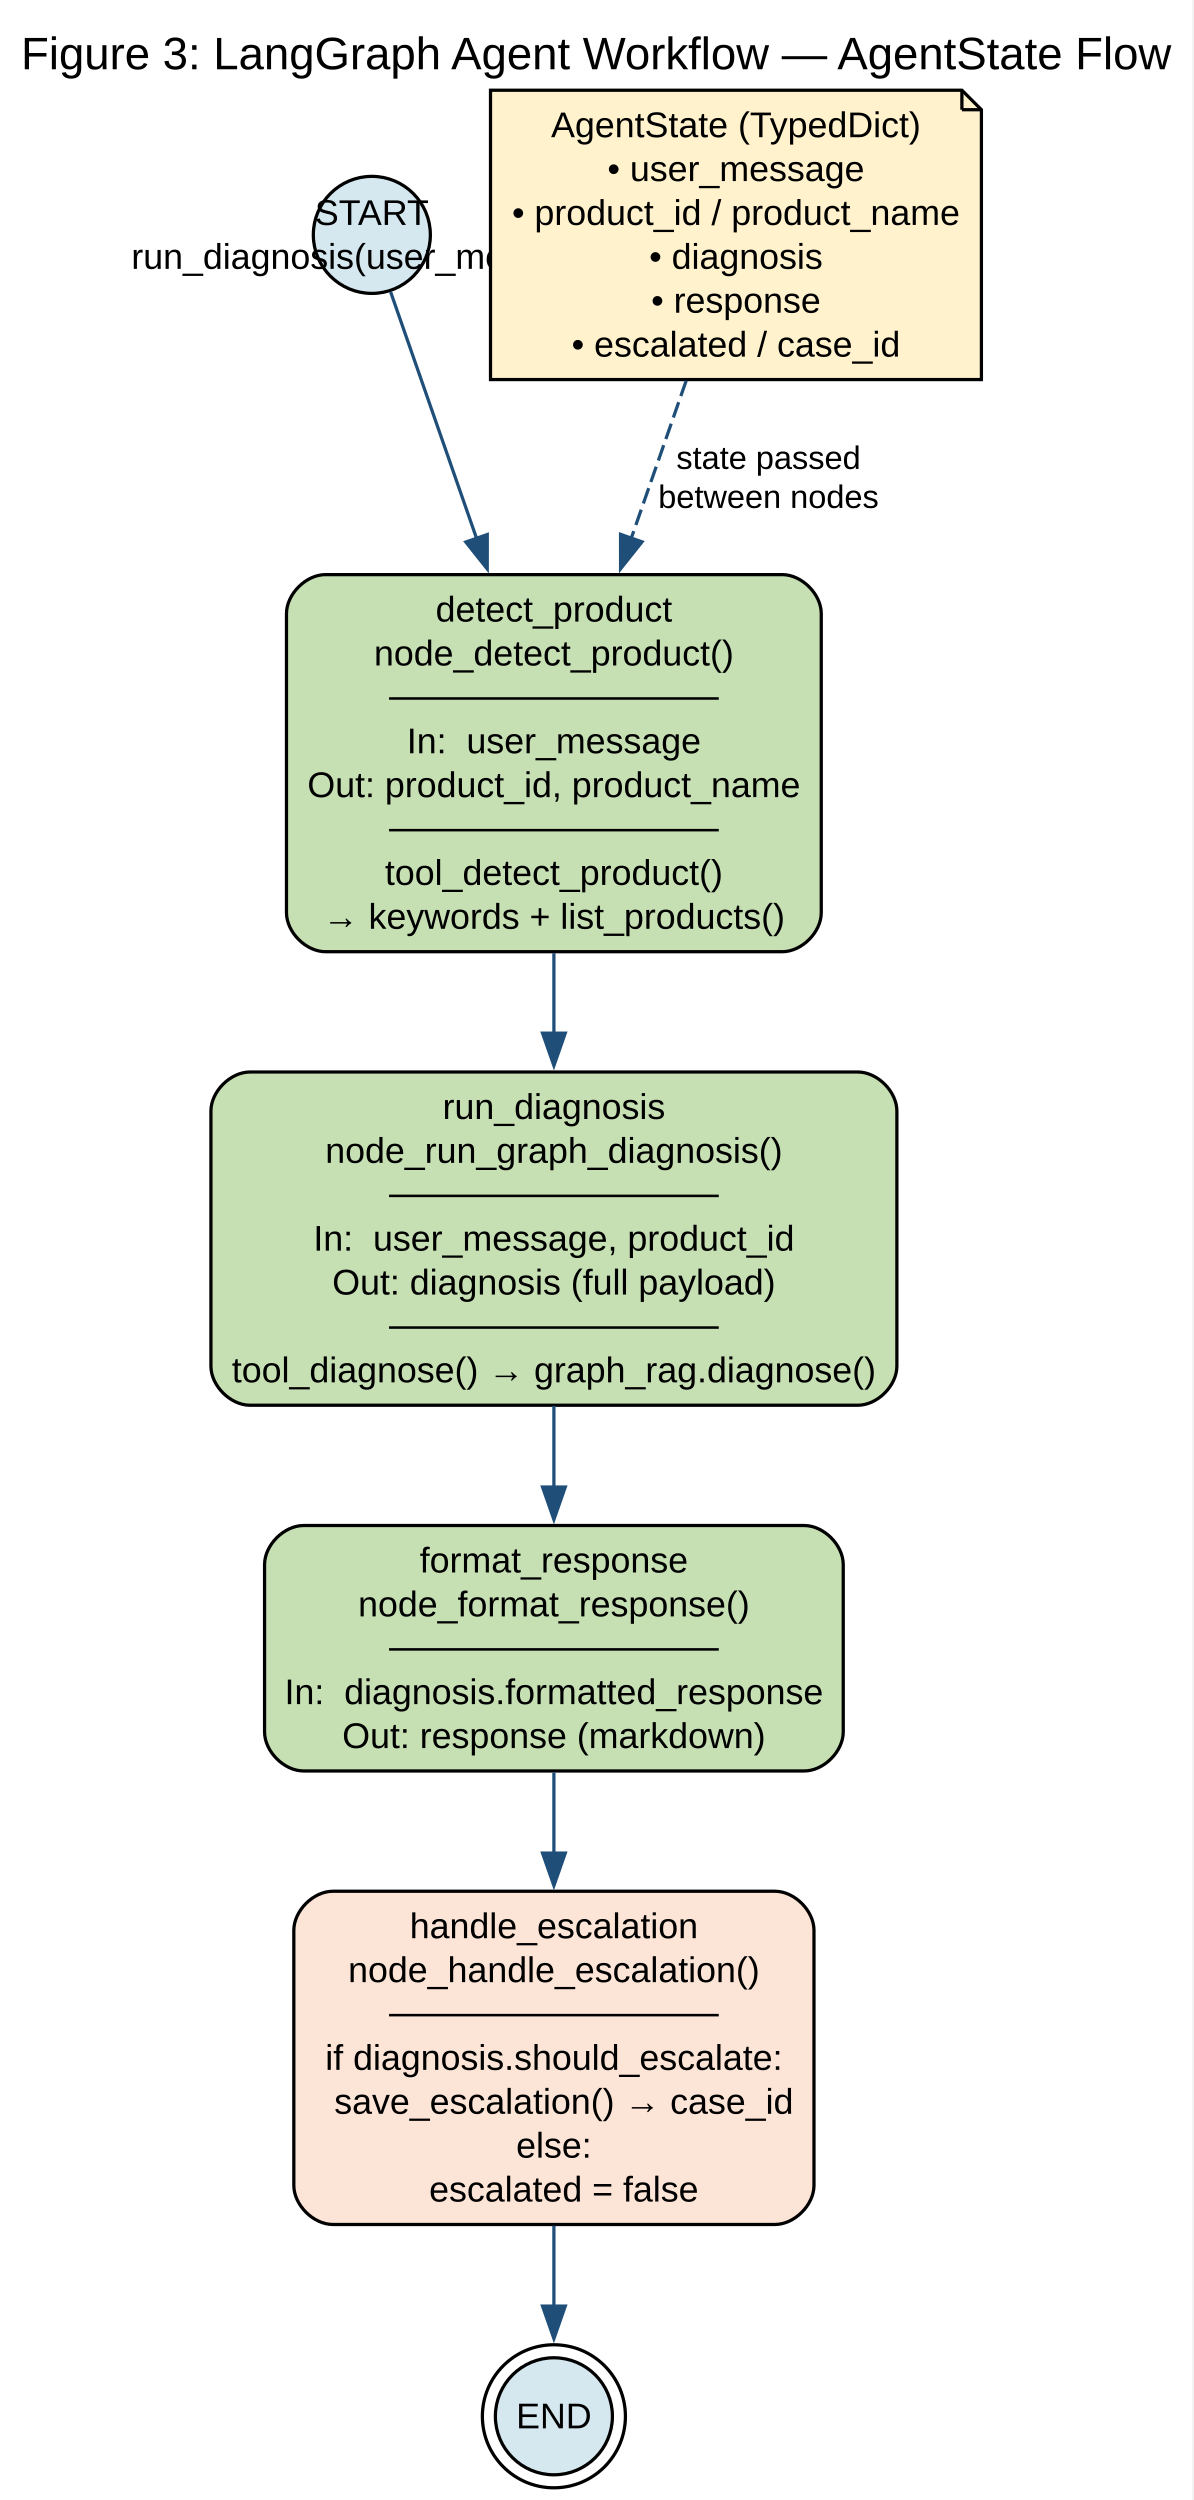
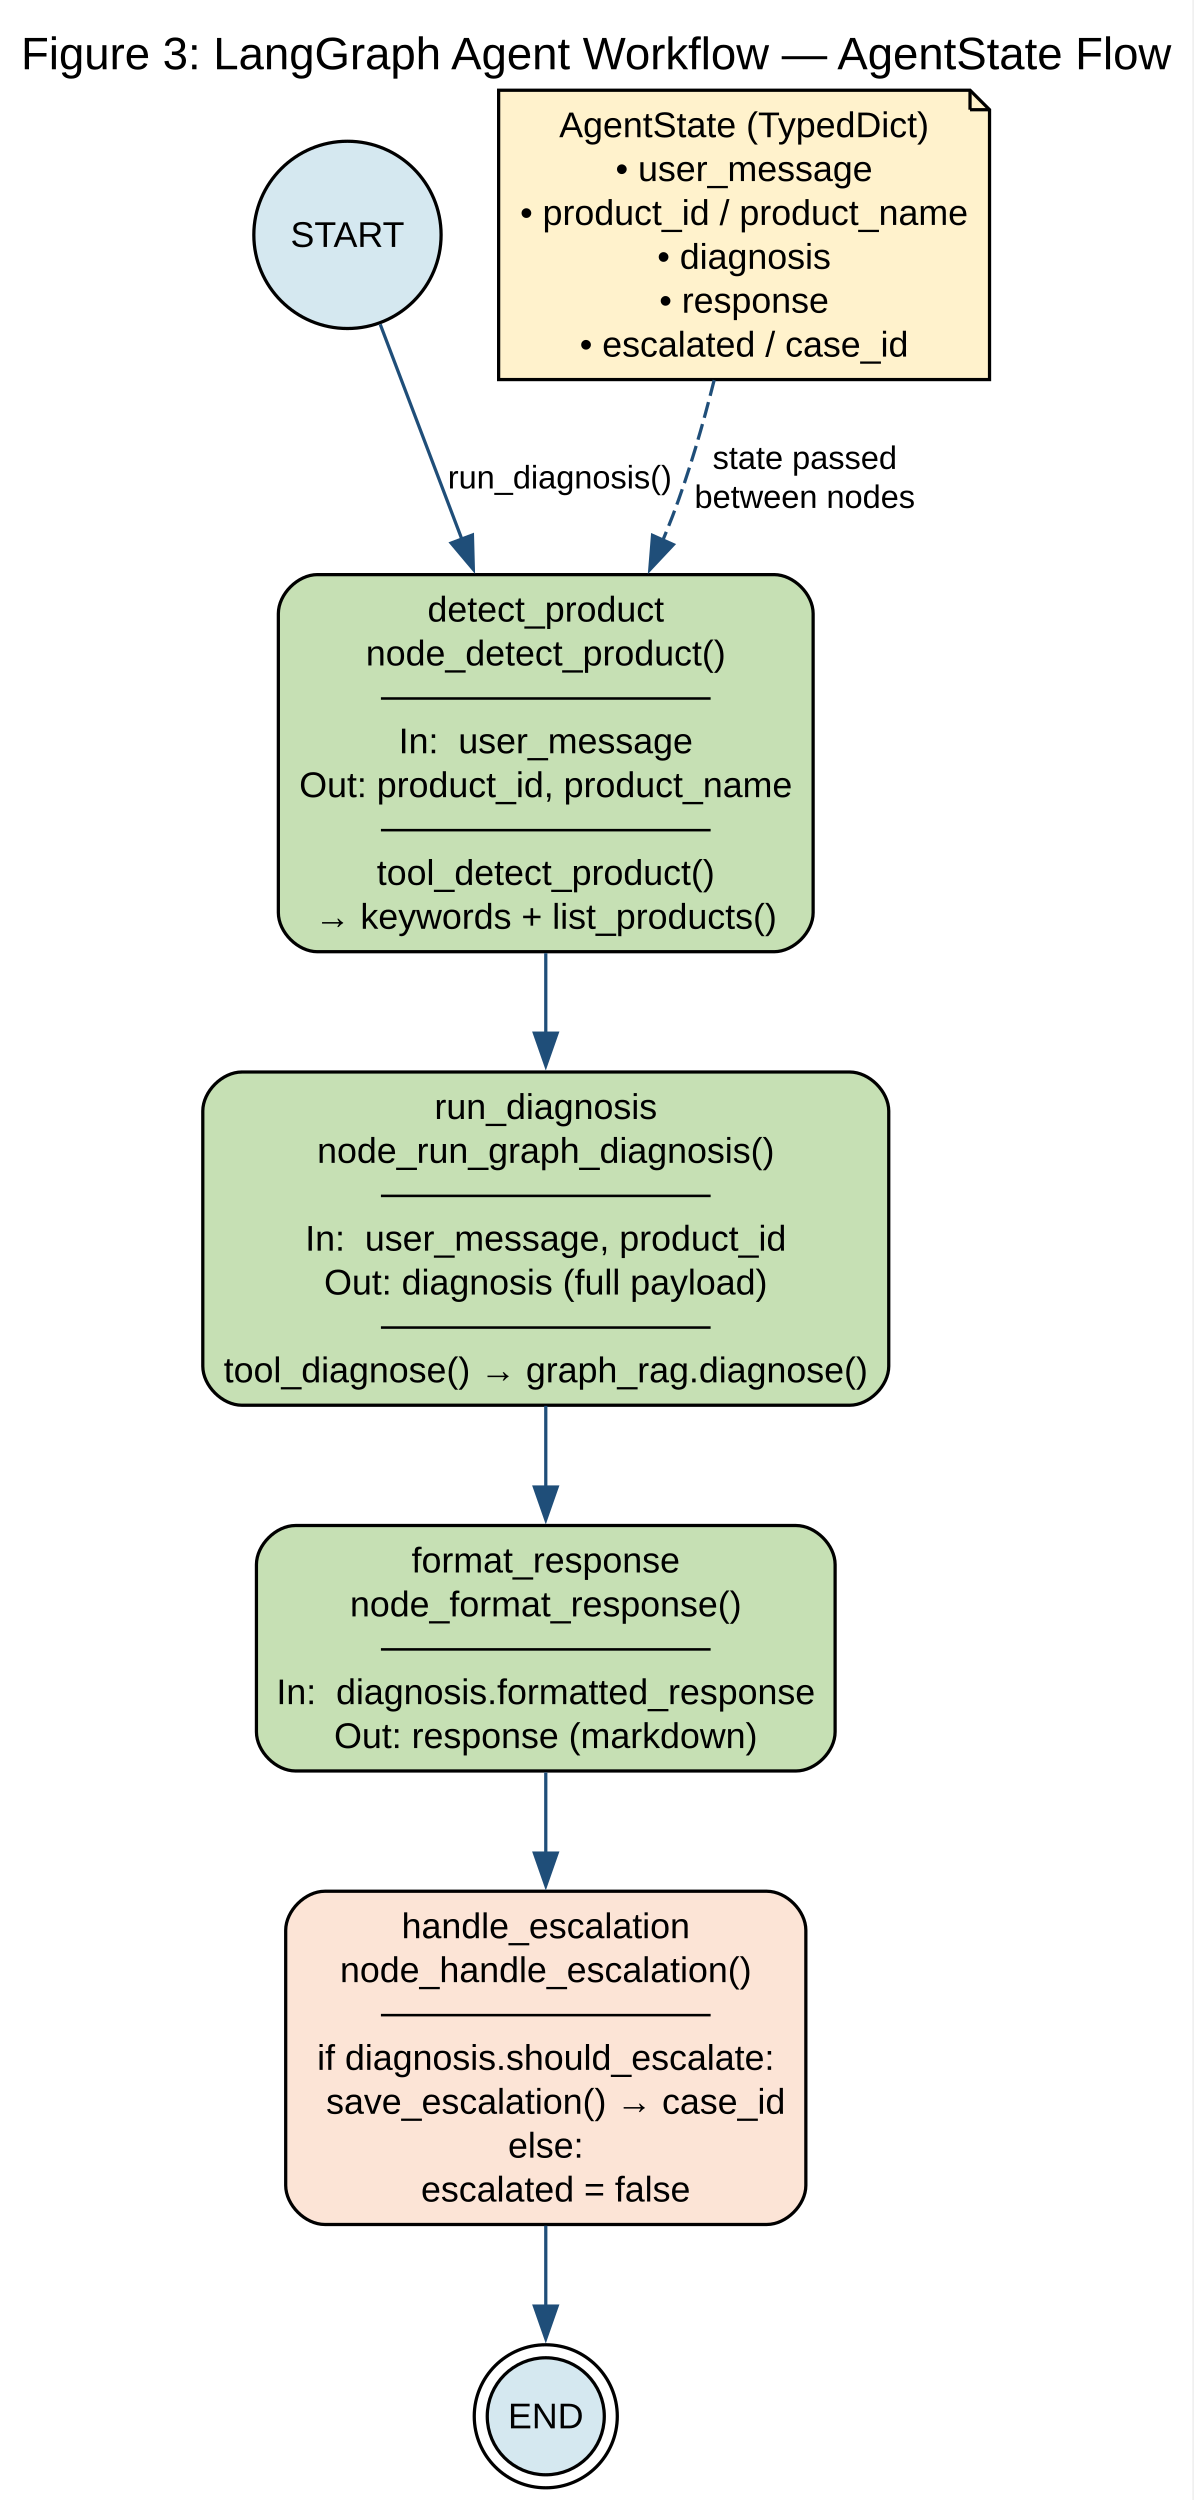
<svg xmlns="http://www.w3.org/2000/svg" width="367pt" height="769pt" viewBox="0.00 0.00 367.00 769.00">
  <g id="graph0" class="graph" transform="scale(1 1) rotate(0) translate(4 765.25)">
    <polygon fill="white" stroke="none" points="-4,4 -4,-765.25 362.75,-765.25 362.75,4 -4,4" />
    <text xml:space="preserve" text-anchor="middle" x="179.38" y="-743.95" font-family="Arial" font-size="14.00">Figure 3: LangGraph Agent Workflow — AgentState Flow</text>
    <g id="node1" class="node">
-       <ellipse fill="#d5e8f0" stroke="black" cx="110.38" cy="-693" rx="18" ry="18" />
-       <text xml:space="preserve" text-anchor="middle" x="110.38" y="-696.05" font-family="Arial" font-size="11.00">START</text>
-       <text xml:space="preserve" text-anchor="middle" x="110.38" y="-682.55" font-family="Arial" font-size="11.00">run_diagnosis(user_message)</text>
+       <ellipse fill="#d5e8f0" stroke="black" cx="102.88" cy="-693" rx="28.8" ry="28.8" />
+       <text xml:space="preserve" text-anchor="middle" x="102.88" y="-689.3" font-family="Arial" font-size="11.00">START</text>
    </g>
    <g id="node2" class="node">
-       <path fill="#c6e0b4" stroke="black" d="M236.62,-588.5C236.62,-588.5 96.12,-588.5 96.12,-588.5 90.12,-588.5 84.12,-582.5 84.12,-576.5 84.12,-576.5 84.12,-484.5 84.12,-484.5 84.12,-478.5 90.12,-472.5 96.12,-472.5 96.12,-472.5 236.62,-472.5 236.62,-472.5 242.62,-472.5 248.62,-478.5 248.62,-484.5 248.62,-484.5 248.62,-576.5 248.62,-576.5 248.62,-582.5 242.62,-588.5 236.62,-588.5" />
-       <text xml:space="preserve" text-anchor="middle" x="166.38" y="-574.05" font-family="Arial" font-size="11.00">detect_product</text>
-       <text xml:space="preserve" text-anchor="middle" x="166.38" y="-560.55" font-family="Arial" font-size="11.00">node_detect_product()</text>
-       <text xml:space="preserve" text-anchor="middle" x="166.38" y="-547.05" font-family="Arial" font-size="11.00">─────────────</text>
-       <text xml:space="preserve" text-anchor="middle" x="166.38" y="-533.55" font-family="Arial" font-size="11.00">In:  user_message</text>
-       <text xml:space="preserve" text-anchor="middle" x="166.38" y="-520.05" font-family="Arial" font-size="11.00">Out: product_id, product_name</text>
-       <text xml:space="preserve" text-anchor="middle" x="166.38" y="-506.55" font-family="Arial" font-size="11.00">─────────────</text>
-       <text xml:space="preserve" text-anchor="middle" x="166.38" y="-493.05" font-family="Arial" font-size="11.00">tool_detect_product()</text>
-       <text xml:space="preserve" text-anchor="middle" x="166.38" y="-479.55" font-family="Arial" font-size="11.00">→ keywords + list_products()</text>
+       <path fill="#c6e0b4" stroke="black" d="M234.12,-588.5C234.12,-588.5 93.62,-588.5 93.62,-588.5 87.62,-588.5 81.62,-582.5 81.62,-576.5 81.62,-576.5 81.62,-484.5 81.62,-484.5 81.62,-478.5 87.62,-472.5 93.62,-472.5 93.62,-472.5 234.12,-472.5 234.12,-472.5 240.12,-472.5 246.12,-478.5 246.12,-484.5 246.12,-484.5 246.12,-576.5 246.12,-576.5 246.12,-582.5 240.12,-588.5 234.12,-588.5" />
+       <text xml:space="preserve" text-anchor="middle" x="163.88" y="-574.05" font-family="Arial" font-size="11.00">detect_product</text>
+       <text xml:space="preserve" text-anchor="middle" x="163.88" y="-560.55" font-family="Arial" font-size="11.00">node_detect_product()</text>
+       <text xml:space="preserve" text-anchor="middle" x="163.88" y="-547.05" font-family="Arial" font-size="11.00">─────────────</text>
+       <text xml:space="preserve" text-anchor="middle" x="163.88" y="-533.55" font-family="Arial" font-size="11.00">In:  user_message</text>
+       <text xml:space="preserve" text-anchor="middle" x="163.88" y="-520.05" font-family="Arial" font-size="11.00">Out: product_id, product_name</text>
+       <text xml:space="preserve" text-anchor="middle" x="163.88" y="-506.55" font-family="Arial" font-size="11.00">─────────────</text>
+       <text xml:space="preserve" text-anchor="middle" x="163.88" y="-493.05" font-family="Arial" font-size="11.00">tool_detect_product()</text>
+       <text xml:space="preserve" text-anchor="middle" x="163.88" y="-479.55" font-family="Arial" font-size="11.00">→ keywords + list_products()</text>
    </g>
    <g id="edge1" class="edge">
-       <path fill="none" stroke="#1f4e79" d="M116.16,-675.43C122.45,-657.39 132.93,-627.37 142.68,-599.4" />
-       <polygon fill="#1f4e79" stroke="#1f4e79" points="145.89,-600.83 145.88,-590.24 139.28,-598.53 145.89,-600.83" />
+       <path fill="none" stroke="#1f4e79" d="M112.95,-665.5C119.81,-647.43 129.24,-622.64 138.11,-599.28" />
+       <polygon fill="#1f4e79" stroke="#1f4e79" points="141.32,-600.69 141.6,-590.1 134.78,-598.21 141.32,-600.69" />
+       <text xml:space="preserve" text-anchor="middle" x="168.2" y="-615" font-family="Arial" font-size="10.00">run_diagnosis()</text>
    </g>
    <g id="node3" class="node">
-       <path fill="#c6e0b4" stroke="black" d="M259.88,-435.5C259.88,-435.5 72.88,-435.5 72.88,-435.5 66.87,-435.5 60.88,-429.5 60.88,-423.5 60.88,-423.5 60.88,-345 60.88,-345 60.88,-339 66.88,-333 72.88,-333 72.88,-333 259.88,-333 259.88,-333 265.88,-333 271.88,-339 271.88,-345 271.88,-345 271.88,-423.5 271.88,-423.5 271.88,-429.5 265.88,-435.5 259.88,-435.5" />
-       <text xml:space="preserve" text-anchor="middle" x="166.38" y="-421.05" font-family="Arial" font-size="11.00">run_diagnosis</text>
-       <text xml:space="preserve" text-anchor="middle" x="166.38" y="-407.55" font-family="Arial" font-size="11.00">node_run_graph_diagnosis()</text>
-       <text xml:space="preserve" text-anchor="middle" x="166.38" y="-394.05" font-family="Arial" font-size="11.00">─────────────</text>
-       <text xml:space="preserve" text-anchor="middle" x="166.38" y="-380.55" font-family="Arial" font-size="11.00">In:  user_message, product_id</text>
-       <text xml:space="preserve" text-anchor="middle" x="166.38" y="-367.05" font-family="Arial" font-size="11.00">Out: diagnosis (full payload)</text>
-       <text xml:space="preserve" text-anchor="middle" x="166.38" y="-353.55" font-family="Arial" font-size="11.00">─────────────</text>
-       <text xml:space="preserve" text-anchor="middle" x="166.38" y="-340.05" font-family="Arial" font-size="11.00">tool_diagnose() → graph_rag.diagnose()</text>
+       <path fill="#c6e0b4" stroke="black" d="M257.38,-435.5C257.38,-435.5 70.38,-435.5 70.38,-435.5 64.37,-435.5 58.38,-429.5 58.38,-423.5 58.38,-423.5 58.38,-345 58.38,-345 58.38,-339 64.38,-333 70.38,-333 70.38,-333 257.38,-333 257.38,-333 263.38,-333 269.38,-339 269.38,-345 269.38,-345 269.38,-423.5 269.38,-423.5 269.38,-429.5 263.38,-435.5 257.38,-435.5" />
+       <text xml:space="preserve" text-anchor="middle" x="163.88" y="-421.05" font-family="Arial" font-size="11.00">run_diagnosis</text>
+       <text xml:space="preserve" text-anchor="middle" x="163.88" y="-407.55" font-family="Arial" font-size="11.00">node_run_graph_diagnosis()</text>
+       <text xml:space="preserve" text-anchor="middle" x="163.88" y="-394.05" font-family="Arial" font-size="11.00">─────────────</text>
+       <text xml:space="preserve" text-anchor="middle" x="163.88" y="-380.55" font-family="Arial" font-size="11.00">In:  user_message, product_id</text>
+       <text xml:space="preserve" text-anchor="middle" x="163.88" y="-367.05" font-family="Arial" font-size="11.00">Out: diagnosis (full payload)</text>
+       <text xml:space="preserve" text-anchor="middle" x="163.88" y="-353.55" font-family="Arial" font-size="11.00">─────────────</text>
+       <text xml:space="preserve" text-anchor="middle" x="163.88" y="-340.05" font-family="Arial" font-size="11.00">tool_diagnose() → graph_rag.diagnose()</text>
    </g>
    <g id="edge2" class="edge">
-       <path fill="none" stroke="#1f4e79" d="M166.38,-472.07C166.38,-463.96 166.38,-455.58 166.38,-447.38" />
-       <polygon fill="#1f4e79" stroke="#1f4e79" points="169.88,-447.46 166.38,-437.46 162.88,-447.46 169.88,-447.46" />
+       <path fill="none" stroke="#1f4e79" d="M163.88,-472.07C163.88,-463.96 163.88,-455.58 163.88,-447.38" />
+       <polygon fill="#1f4e79" stroke="#1f4e79" points="167.38,-447.46 163.88,-437.46 160.38,-447.46 167.38,-447.46" />
    </g>
    <g id="node4" class="node">
-       <path fill="#c6e0b4" stroke="black" d="M243.38,-296C243.38,-296 89.37,-296 89.37,-296 83.38,-296 77.38,-290 77.38,-284 77.38,-284 77.38,-232.5 77.38,-232.5 77.38,-226.5 83.38,-220.5 89.38,-220.5 89.38,-220.5 243.38,-220.5 243.38,-220.5 249.38,-220.5 255.38,-226.5 255.38,-232.5 255.38,-232.5 255.38,-284 255.38,-284 255.38,-290 249.38,-296 243.38,-296" />
-       <text xml:space="preserve" text-anchor="middle" x="166.38" y="-281.55" font-family="Arial" font-size="11.00">format_response</text>
-       <text xml:space="preserve" text-anchor="middle" x="166.38" y="-268.05" font-family="Arial" font-size="11.00">node_format_response()</text>
-       <text xml:space="preserve" text-anchor="middle" x="166.38" y="-254.55" font-family="Arial" font-size="11.00">─────────────</text>
-       <text xml:space="preserve" text-anchor="middle" x="166.38" y="-241.05" font-family="Arial" font-size="11.00">In:  diagnosis.formatted_response</text>
-       <text xml:space="preserve" text-anchor="middle" x="166.38" y="-227.55" font-family="Arial" font-size="11.00">Out: response (markdown)</text>
+       <path fill="#c6e0b4" stroke="black" d="M240.88,-296C240.88,-296 86.87,-296 86.87,-296 80.88,-296 74.88,-290 74.88,-284 74.88,-284 74.88,-232.5 74.88,-232.5 74.88,-226.5 80.88,-220.5 86.88,-220.5 86.88,-220.5 240.88,-220.5 240.88,-220.5 246.88,-220.5 252.88,-226.5 252.88,-232.5 252.88,-232.5 252.88,-284 252.88,-284 252.88,-290 246.88,-296 240.88,-296" />
+       <text xml:space="preserve" text-anchor="middle" x="163.88" y="-281.55" font-family="Arial" font-size="11.00">format_response</text>
+       <text xml:space="preserve" text-anchor="middle" x="163.88" y="-268.05" font-family="Arial" font-size="11.00">node_format_response()</text>
+       <text xml:space="preserve" text-anchor="middle" x="163.88" y="-254.55" font-family="Arial" font-size="11.00">─────────────</text>
+       <text xml:space="preserve" text-anchor="middle" x="163.88" y="-241.05" font-family="Arial" font-size="11.00">In:  diagnosis.formatted_response</text>
+       <text xml:space="preserve" text-anchor="middle" x="163.88" y="-227.55" font-family="Arial" font-size="11.00">Out: response (markdown)</text>
    </g>
    <g id="edge3" class="edge">
-       <path fill="none" stroke="#1f4e79" d="M166.38,-332.81C166.38,-324.52 166.38,-315.94 166.38,-307.69" />
-       <polygon fill="#1f4e79" stroke="#1f4e79" points="169.88,-307.84 166.38,-297.84 162.88,-307.84 169.88,-307.84" />
+       <path fill="none" stroke="#1f4e79" d="M163.88,-332.81C163.88,-324.52 163.88,-315.94 163.88,-307.69" />
+       <polygon fill="#1f4e79" stroke="#1f4e79" points="167.38,-307.84 163.88,-297.84 160.38,-307.84 167.38,-307.84" />
    </g>
    <g id="node5" class="node">
-       <path fill="#fce4d6" stroke="black" d="M234.38,-183.5C234.38,-183.5 98.38,-183.5 98.38,-183.5 92.38,-183.5 86.38,-177.5 86.38,-171.5 86.38,-171.5 86.38,-93 86.38,-93 86.38,-87 92.38,-81 98.38,-81 98.38,-81 234.38,-81 234.38,-81 240.38,-81 246.38,-87 246.38,-93 246.38,-93 246.38,-171.5 246.38,-171.5 246.38,-177.5 240.38,-183.5 234.38,-183.5" />
-       <text xml:space="preserve" text-anchor="middle" x="166.38" y="-169.05" font-family="Arial" font-size="11.00">handle_escalation</text>
-       <text xml:space="preserve" text-anchor="middle" x="166.38" y="-155.55" font-family="Arial" font-size="11.00">node_handle_escalation()</text>
-       <text xml:space="preserve" text-anchor="middle" x="166.38" y="-142.05" font-family="Arial" font-size="11.00">─────────────</text>
-       <text xml:space="preserve" text-anchor="middle" x="166.38" y="-128.55" font-family="Arial" font-size="11.00">if diagnosis.should_escalate:</text>
-       <text xml:space="preserve" text-anchor="middle" x="166.38" y="-115.05" font-family="Arial" font-size="11.00">  save_escalation() → case_id</text>
-       <text xml:space="preserve" text-anchor="middle" x="166.38" y="-101.55" font-family="Arial" font-size="11.00">else:</text>
-       <text xml:space="preserve" text-anchor="middle" x="166.38" y="-88.05" font-family="Arial" font-size="11.00">  escalated = false</text>
+       <path fill="#fce4d6" stroke="black" d="M231.88,-183.5C231.88,-183.5 95.88,-183.5 95.88,-183.5 89.88,-183.5 83.88,-177.5 83.88,-171.5 83.88,-171.5 83.88,-93 83.88,-93 83.88,-87 89.88,-81 95.88,-81 95.88,-81 231.88,-81 231.88,-81 237.88,-81 243.88,-87 243.88,-93 243.88,-93 243.88,-171.5 243.88,-171.5 243.88,-177.5 237.88,-183.5 231.88,-183.5" />
+       <text xml:space="preserve" text-anchor="middle" x="163.88" y="-169.05" font-family="Arial" font-size="11.00">handle_escalation</text>
+       <text xml:space="preserve" text-anchor="middle" x="163.88" y="-155.55" font-family="Arial" font-size="11.00">node_handle_escalation()</text>
+       <text xml:space="preserve" text-anchor="middle" x="163.88" y="-142.05" font-family="Arial" font-size="11.00">─────────────</text>
+       <text xml:space="preserve" text-anchor="middle" x="163.88" y="-128.55" font-family="Arial" font-size="11.00">if diagnosis.should_escalate:</text>
+       <text xml:space="preserve" text-anchor="middle" x="163.88" y="-115.05" font-family="Arial" font-size="11.00">  save_escalation() → case_id</text>
+       <text xml:space="preserve" text-anchor="middle" x="163.88" y="-101.55" font-family="Arial" font-size="11.00">else:</text>
+       <text xml:space="preserve" text-anchor="middle" x="163.88" y="-88.05" font-family="Arial" font-size="11.00">  escalated = false</text>
    </g>
    <g id="edge4" class="edge">
-       <path fill="none" stroke="#1f4e79" d="M166.38,-220.05C166.38,-212.2 166.38,-203.72 166.38,-195.24" />
-       <polygon fill="#1f4e79" stroke="#1f4e79" points="169.88,-195.24 166.38,-185.24 162.88,-195.24 169.88,-195.24" />
+       <path fill="none" stroke="#1f4e79" d="M163.88,-220.05C163.88,-212.2 163.88,-203.72 163.88,-195.24" />
+       <polygon fill="#1f4e79" stroke="#1f4e79" points="167.38,-195.24 163.88,-185.24 160.38,-195.24 167.38,-195.24" />
    </g>
    <g id="node6" class="node">
-       <ellipse fill="#d5e8f0" stroke="black" cx="166.38" cy="-22" rx="18" ry="18" />
-       <ellipse fill="none" stroke="black" cx="166.38" cy="-22" rx="22" ry="22" />
-       <text xml:space="preserve" text-anchor="middle" x="166.38" y="-18.3" font-family="Arial" font-size="11.00">END</text>
+       <ellipse fill="#d5e8f0" stroke="black" cx="163.88" cy="-22" rx="18" ry="18" />
+       <ellipse fill="none" stroke="black" cx="163.88" cy="-22" rx="22" ry="22" />
+       <text xml:space="preserve" text-anchor="middle" x="163.88" y="-18.3" font-family="Arial" font-size="11.00">END</text>
    </g>
    <g id="edge5" class="edge">
-       <path fill="none" stroke="#1f4e79" d="M166.38,-80.61C166.38,-72.13 166.38,-63.54 166.38,-55.67" />
-       <polygon fill="#1f4e79" stroke="#1f4e79" points="169.88,-55.9 166.38,-45.9 162.88,-55.9 169.88,-55.9" />
+       <path fill="none" stroke="#1f4e79" d="M163.88,-80.61C163.88,-72.13 163.88,-63.54 163.88,-55.67" />
+       <polygon fill="#1f4e79" stroke="#1f4e79" points="167.38,-55.9 163.88,-45.9 160.38,-55.9 167.38,-55.9" />
    </g>
    <g id="node7" class="node">
-       <polygon fill="#fff2cc" stroke="black" points="291.88,-737.5 146.88,-737.5 146.88,-648.5 297.88,-648.5 297.88,-731.5 291.88,-737.5" />
-       <polyline fill="none" stroke="black" points="291.88,-737.5 291.88,-731.5" />
-       <polyline fill="none" stroke="black" points="297.88,-731.5 291.88,-731.5" />
-       <text xml:space="preserve" text-anchor="middle" x="222.38" y="-723.05" font-family="Arial" font-size="11.00">AgentState (TypedDict)</text>
-       <text xml:space="preserve" text-anchor="middle" x="222.38" y="-709.55" font-family="Arial" font-size="11.00">• user_message</text>
-       <text xml:space="preserve" text-anchor="middle" x="222.38" y="-696.05" font-family="Arial" font-size="11.00">• product_id / product_name</text>
-       <text xml:space="preserve" text-anchor="middle" x="222.38" y="-682.55" font-family="Arial" font-size="11.00">• diagnosis</text>
-       <text xml:space="preserve" text-anchor="middle" x="222.38" y="-669.05" font-family="Arial" font-size="11.00">• response</text>
-       <text xml:space="preserve" text-anchor="middle" x="222.38" y="-655.55" font-family="Arial" font-size="11.00">• escalated / case_id</text>
+       <polygon fill="#fff2cc" stroke="black" points="294.38,-737.5 149.38,-737.5 149.38,-648.5 300.38,-648.5 300.38,-731.5 294.38,-737.5" />
+       <polyline fill="none" stroke="black" points="294.38,-737.5 294.38,-731.5" />
+       <polyline fill="none" stroke="black" points="300.38,-731.5 294.38,-731.5" />
+       <text xml:space="preserve" text-anchor="middle" x="224.88" y="-723.05" font-family="Arial" font-size="11.00">AgentState (TypedDict)</text>
+       <text xml:space="preserve" text-anchor="middle" x="224.88" y="-709.55" font-family="Arial" font-size="11.00">• user_message</text>
+       <text xml:space="preserve" text-anchor="middle" x="224.88" y="-696.05" font-family="Arial" font-size="11.00">• product_id / product_name</text>
+       <text xml:space="preserve" text-anchor="middle" x="224.88" y="-682.55" font-family="Arial" font-size="11.00">• diagnosis</text>
+       <text xml:space="preserve" text-anchor="middle" x="224.88" y="-669.05" font-family="Arial" font-size="11.00">• response</text>
+       <text xml:space="preserve" text-anchor="middle" x="224.88" y="-655.55" font-family="Arial" font-size="11.00">• escalated / case_id</text>
    </g>
    <g id="edge6" class="edge">
-       <path fill="none" stroke="#1f4e79" stroke-dasharray="5,2" d="M207.07,-648.14C201.84,-633.14 195.86,-615.99 190.12,-599.54" />
-       <polygon fill="#1f4e79" stroke="#1f4e79" points="193.49,-598.58 186.89,-590.29 186.88,-600.89 193.49,-598.58" />
-       <text xml:space="preserve" text-anchor="middle" x="232.39" y="-621" font-family="Arial" font-size="10.00">state passed</text>
-       <text xml:space="preserve" text-anchor="middle" x="232.39" y="-609" font-family="Arial" font-size="10.00">between nodes</text>
+       <path fill="none" stroke="#1f4e79" stroke-dasharray="5,2" d="M215.68,-648.34C212.27,-634.74 207.97,-619.81 202.88,-606.5 201.92,-604.01 200.91,-601.5 199.85,-598.98" />
+       <polygon fill="#1f4e79" stroke="#1f4e79" points="203.12,-597.73 195.87,-590.01 196.72,-600.57 203.12,-597.73" />
+       <text xml:space="preserve" text-anchor="middle" x="243.55" y="-621" font-family="Arial" font-size="10.00">state passed</text>
+       <text xml:space="preserve" text-anchor="middle" x="243.55" y="-609" font-family="Arial" font-size="10.00">between nodes</text>
    </g>
  </g>
</svg>
